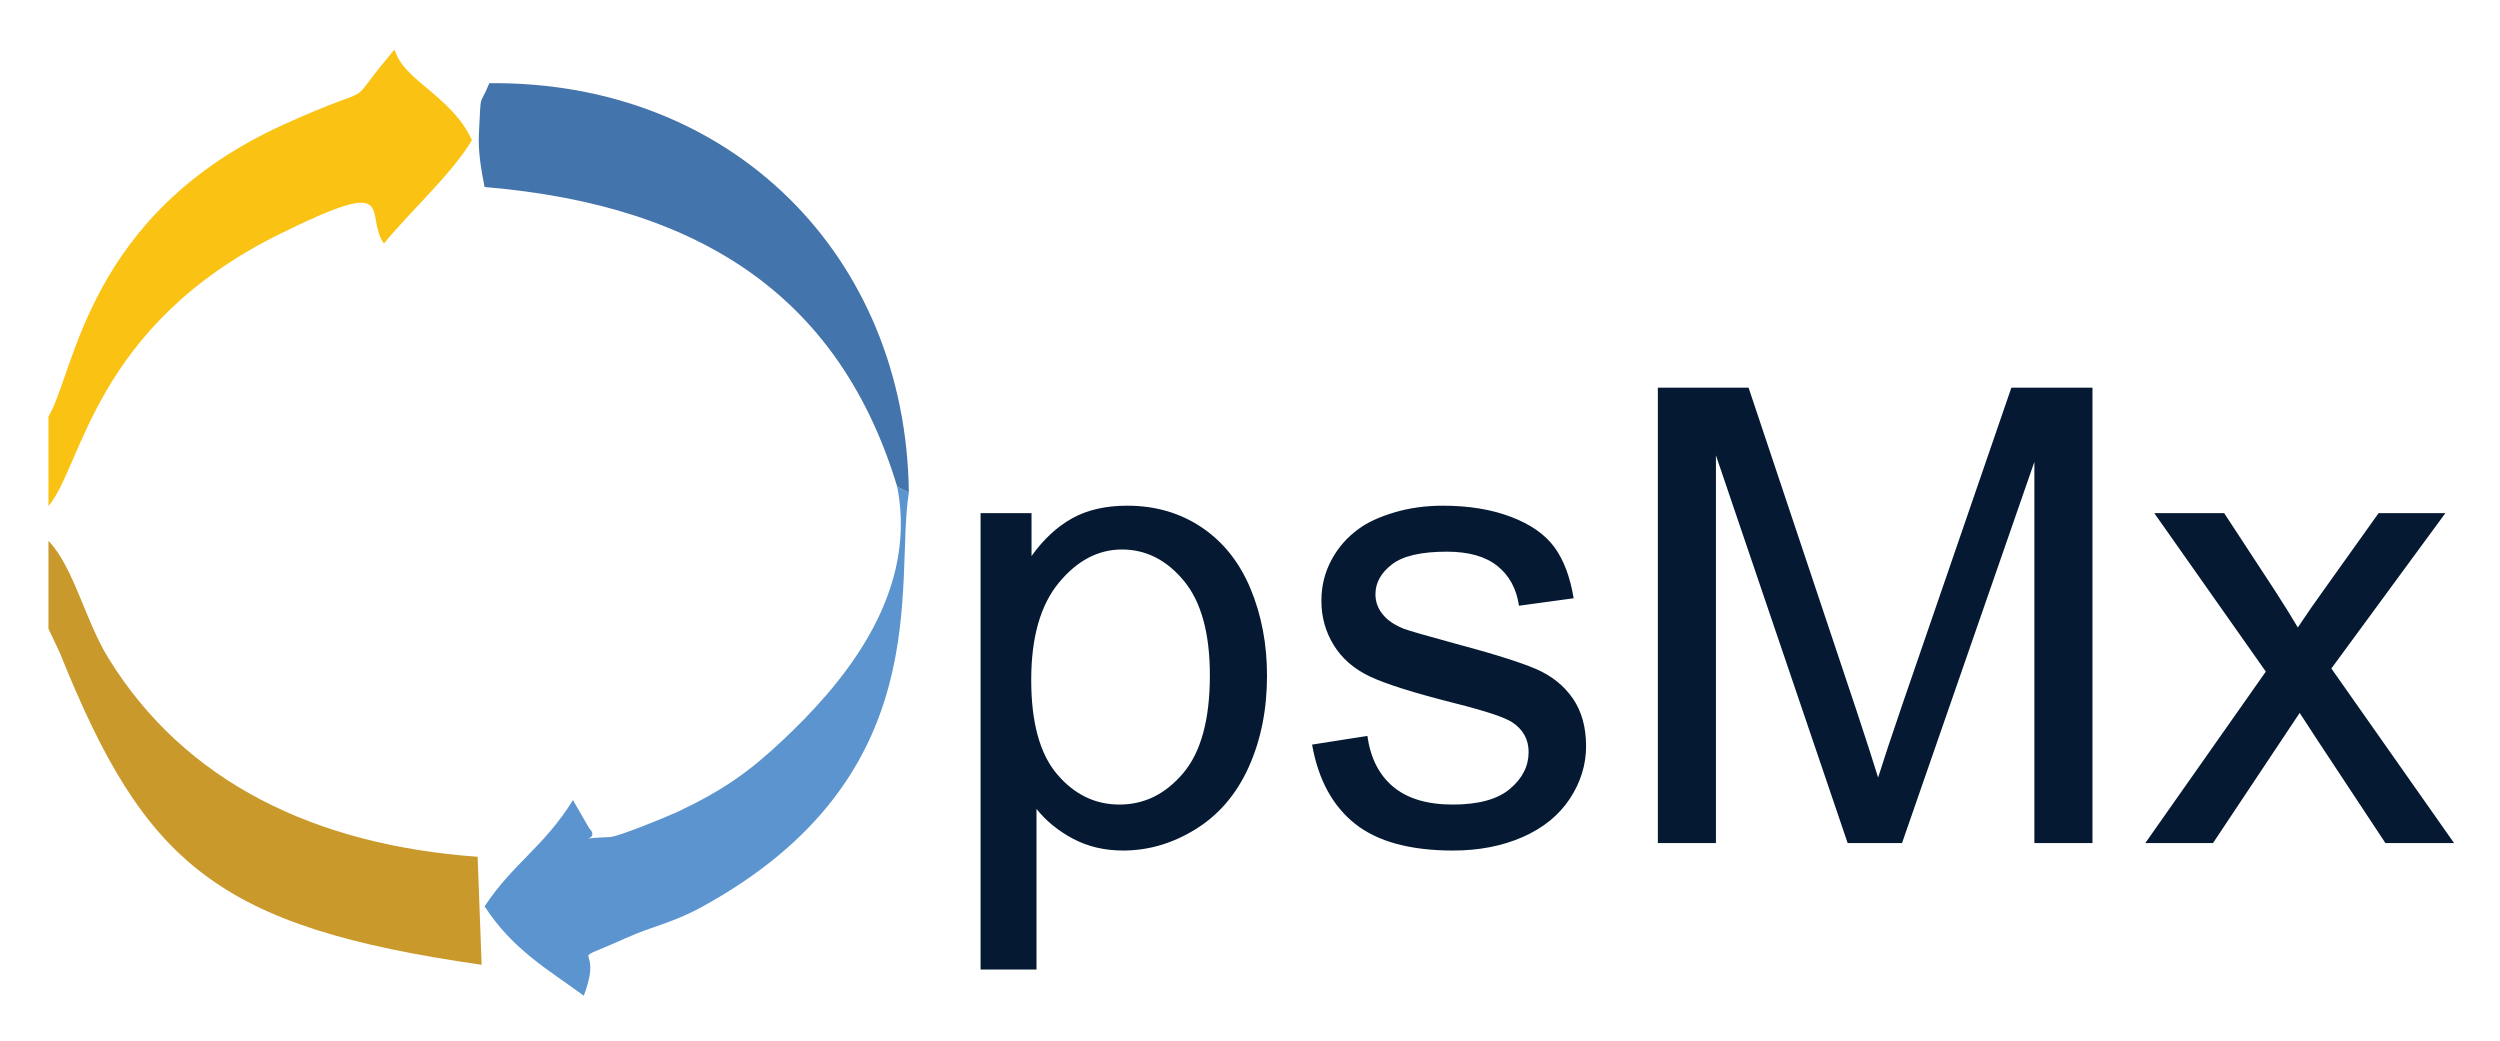
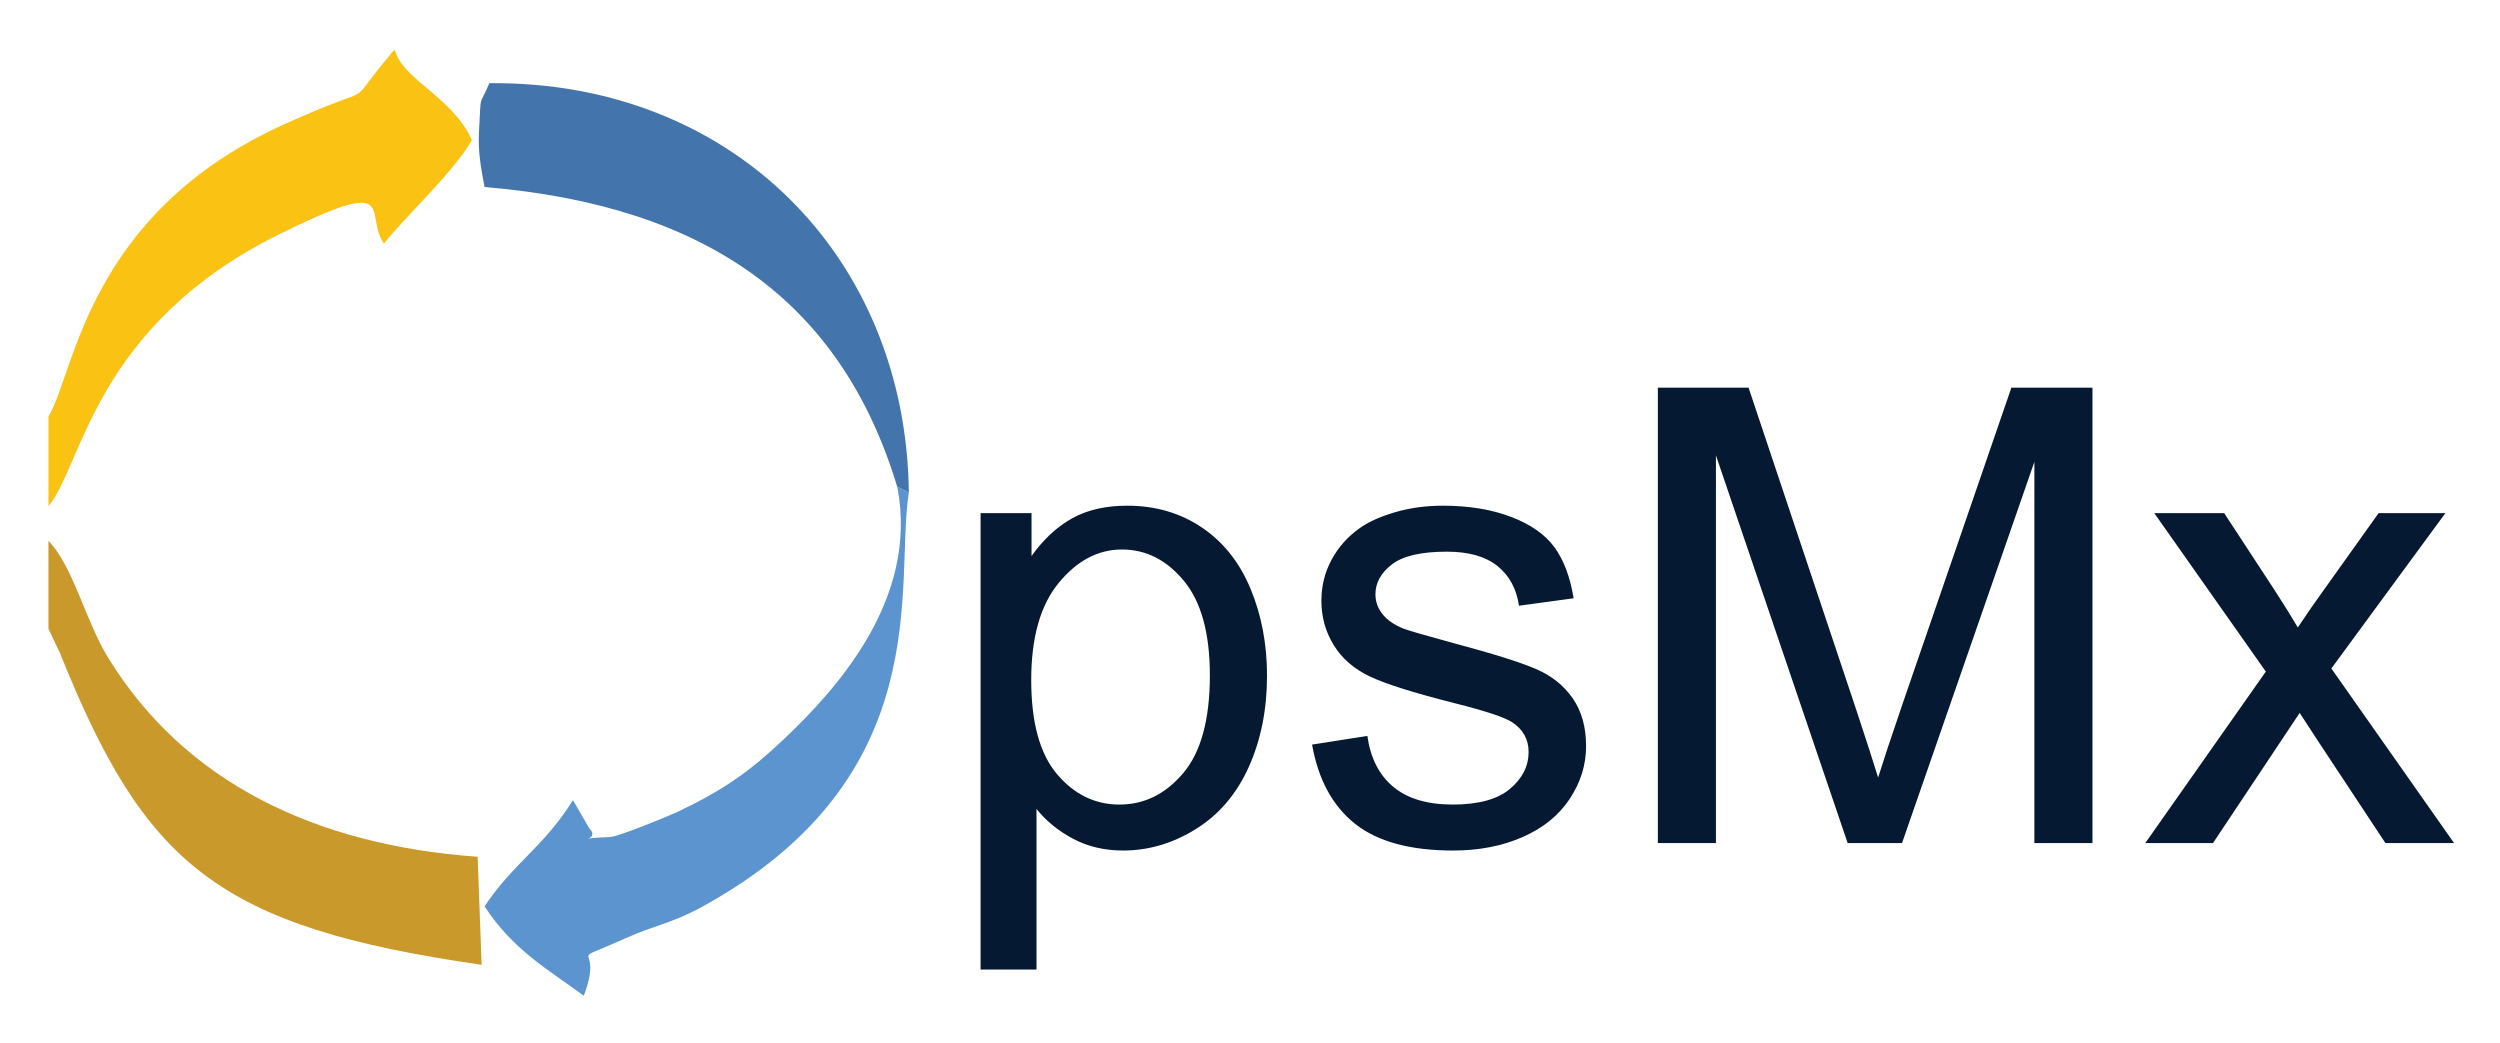
- <svg xmlns="http://www.w3.org/2000/svg" role="img" viewBox="518.06 794.06 984.88 409.88">
+ <svg xmlns="http://www.w3.org/2000/svg" role="img" viewBox="518.06 794.06 984.88 410.88">
  <path fill="#FAC213" fill-rule="evenodd" d="M537.151 958.155v35.271c13.349-15.634 17.86-70.863 90.759-107.001 48.322-23.952 33.231-8.162 41.388 3.618 9.136-11.456 27.097-27.745 34.686-40.803-8.03-17.447-27.167-23.551-30.393-35.552-.974.605-1.801 1.936-2.313 2.545-18.841 22.337-1.175 8.665-41.189 26.765-77.827 35.202-82.412 97.664-92.938 115.157z" clip-rule="evenodd" />
  <path fill="#5B94CE" fill-rule="evenodd" d="M876.104 988.069l-4.583-2.276c8.745 44.402-24.413 80.275-44.66 99.461-13.199 12.507-23.533 19.938-41.696 28.554-3.312 1.573-23.46 9.886-26.775 10.002-16.783.615-2.924 1.987-8.269-3.548l-6.337-10.984c-11.578 18.572-23.557 24.825-34.818 41.829 11.062 17.099 25.066 24.929 39.078 35.206 8.524-22.504-9.188-11.105 16.467-22.638 11.125-5.001 18.254-5.918 29.611-12.1 94.158-51.249 76.232-127.558 81.982-163.506z" clip-rule="evenodd" />
  <path fill="#CA992C" fill-rule="evenodd" d="M537.151 1041.757l4.516 9.554c33.462 83.357 61.902 107.854 166.137 122.834l-1.578-42.564c-64.183-4.587-115.501-29.471-145.571-78.424-9.022-14.693-13.672-35.862-23.503-46.032v34.632h-.001z" clip-rule="evenodd" />
  <path fill="#4374AB" fill-rule="evenodd" d="M871.521 985.792l4.583 2.276c-1.122-93.391-70.07-162.196-165.277-161.236-4.155 10.16-3.14 2.479-4.06 18.924-.443 7.982.723 14.334 2.188 21.983 87.579 7.313 140.521 45.269 162.566 118.053z" clip-rule="evenodd" />
  <path d="M904.362 1176.004v-179.79h20.072v16.889c4.73-6.608 10.076-11.564 16.033-14.87 5.954-3.305 13.176-4.957 21.662-4.957 11.096 0 20.887 2.857 29.374 8.566 8.484 5.713 14.889 13.77 19.214 24.172 4.324 10.403 6.487 21.807 6.487 34.208 0 13.301-2.387 25.273-7.16 35.921s-11.709 18.809-20.806 24.479c-9.099 5.67-18.664 8.506-28.7 8.506-7.344 0-13.934-1.551-19.766-4.651-5.835-3.1-10.629-7.016-14.381-11.749v63.275h-22.029zm19.95-114.066c0 16.727 3.386 29.088 10.159 37.084 6.771 7.997 14.971 11.994 24.6 11.994 9.791 0 18.175-4.141 25.151-12.423 6.976-8.28 10.464-21.112 10.464-38.491 0-16.563-3.408-28.965-10.22-37.207-6.813-8.24-14.952-12.36-24.416-12.36-9.384 0-17.686 4.387-24.906 13.157-7.221 8.771-10.832 21.52-10.832 38.246zm110.64 25.457l21.785-3.428c1.224 8.732 4.629 15.422 10.219 20.072 5.588 4.65 13.402 6.977 23.438 6.977 10.116 0 17.624-2.06 22.52-6.181 4.896-4.119 7.344-8.954 7.344-14.504 0-4.976-2.163-8.892-6.486-11.749-3.02-1.958-10.525-4.446-22.52-7.466-16.155-4.079-27.354-7.607-33.596-10.587-6.242-2.977-10.976-7.098-14.197-12.36-3.225-5.263-4.835-11.077-4.835-17.44 0-5.793 1.325-11.156 3.978-16.095 2.651-4.936 6.262-9.036 10.832-12.3 3.427-2.528 8.097-4.67 14.014-6.425 5.914-1.754 12.258-2.631 19.031-2.631 10.198 0 19.153 1.468 26.864 4.406s13.401 6.915 17.073 11.933c3.672 5.018 6.2 11.729 7.588 20.133l-21.54 2.938c-.979-6.689-3.815-11.912-8.506-15.666-4.693-3.752-11.321-5.63-19.889-5.63-10.118 0-17.339 1.674-21.663 5.018-4.325 3.348-6.486 7.264-6.486 11.75 0 2.857.896 5.427 2.692 7.711 1.794 2.367 4.609 4.325 8.445 5.874 2.203.816 8.689 2.692 19.46 5.63 15.583 4.161 26.455 7.569 32.616 10.22 6.159 2.652 10.994 6.507 14.503 11.565 3.508 5.06 5.263 11.342 5.263 18.848 0 7.344-2.142 14.259-6.425 20.745-4.284 6.486-10.465 11.505-18.542 15.054-8.078 3.55-17.217 5.324-27.415 5.324-16.89 0-29.762-3.508-38.614-10.525-8.854-7.019-14.504-17.422-16.951-31.211zm136.219 38.796V946.77h35.737l42.469 127.039c3.916 11.832 6.771 20.685 8.567 26.559 2.038-6.526 5.221-16.113 9.546-28.761l42.959-124.837h31.943v179.422h-22.887V976.021l-52.138 150.171h-21.418l-51.893-152.741v152.741h-22.885zm192.027 0l47.486-67.559-43.938-62.418h27.538l19.949 30.475c3.752 5.794 6.771 10.647 9.057 14.564 3.59-5.385 6.894-10.158 9.913-14.32l21.908-30.719h26.313l-44.917 61.195 48.344 68.782h-27.048l-26.681-40.389-7.099-10.893-34.146 51.281h-26.679z" fill="#051A32" />
</svg>
